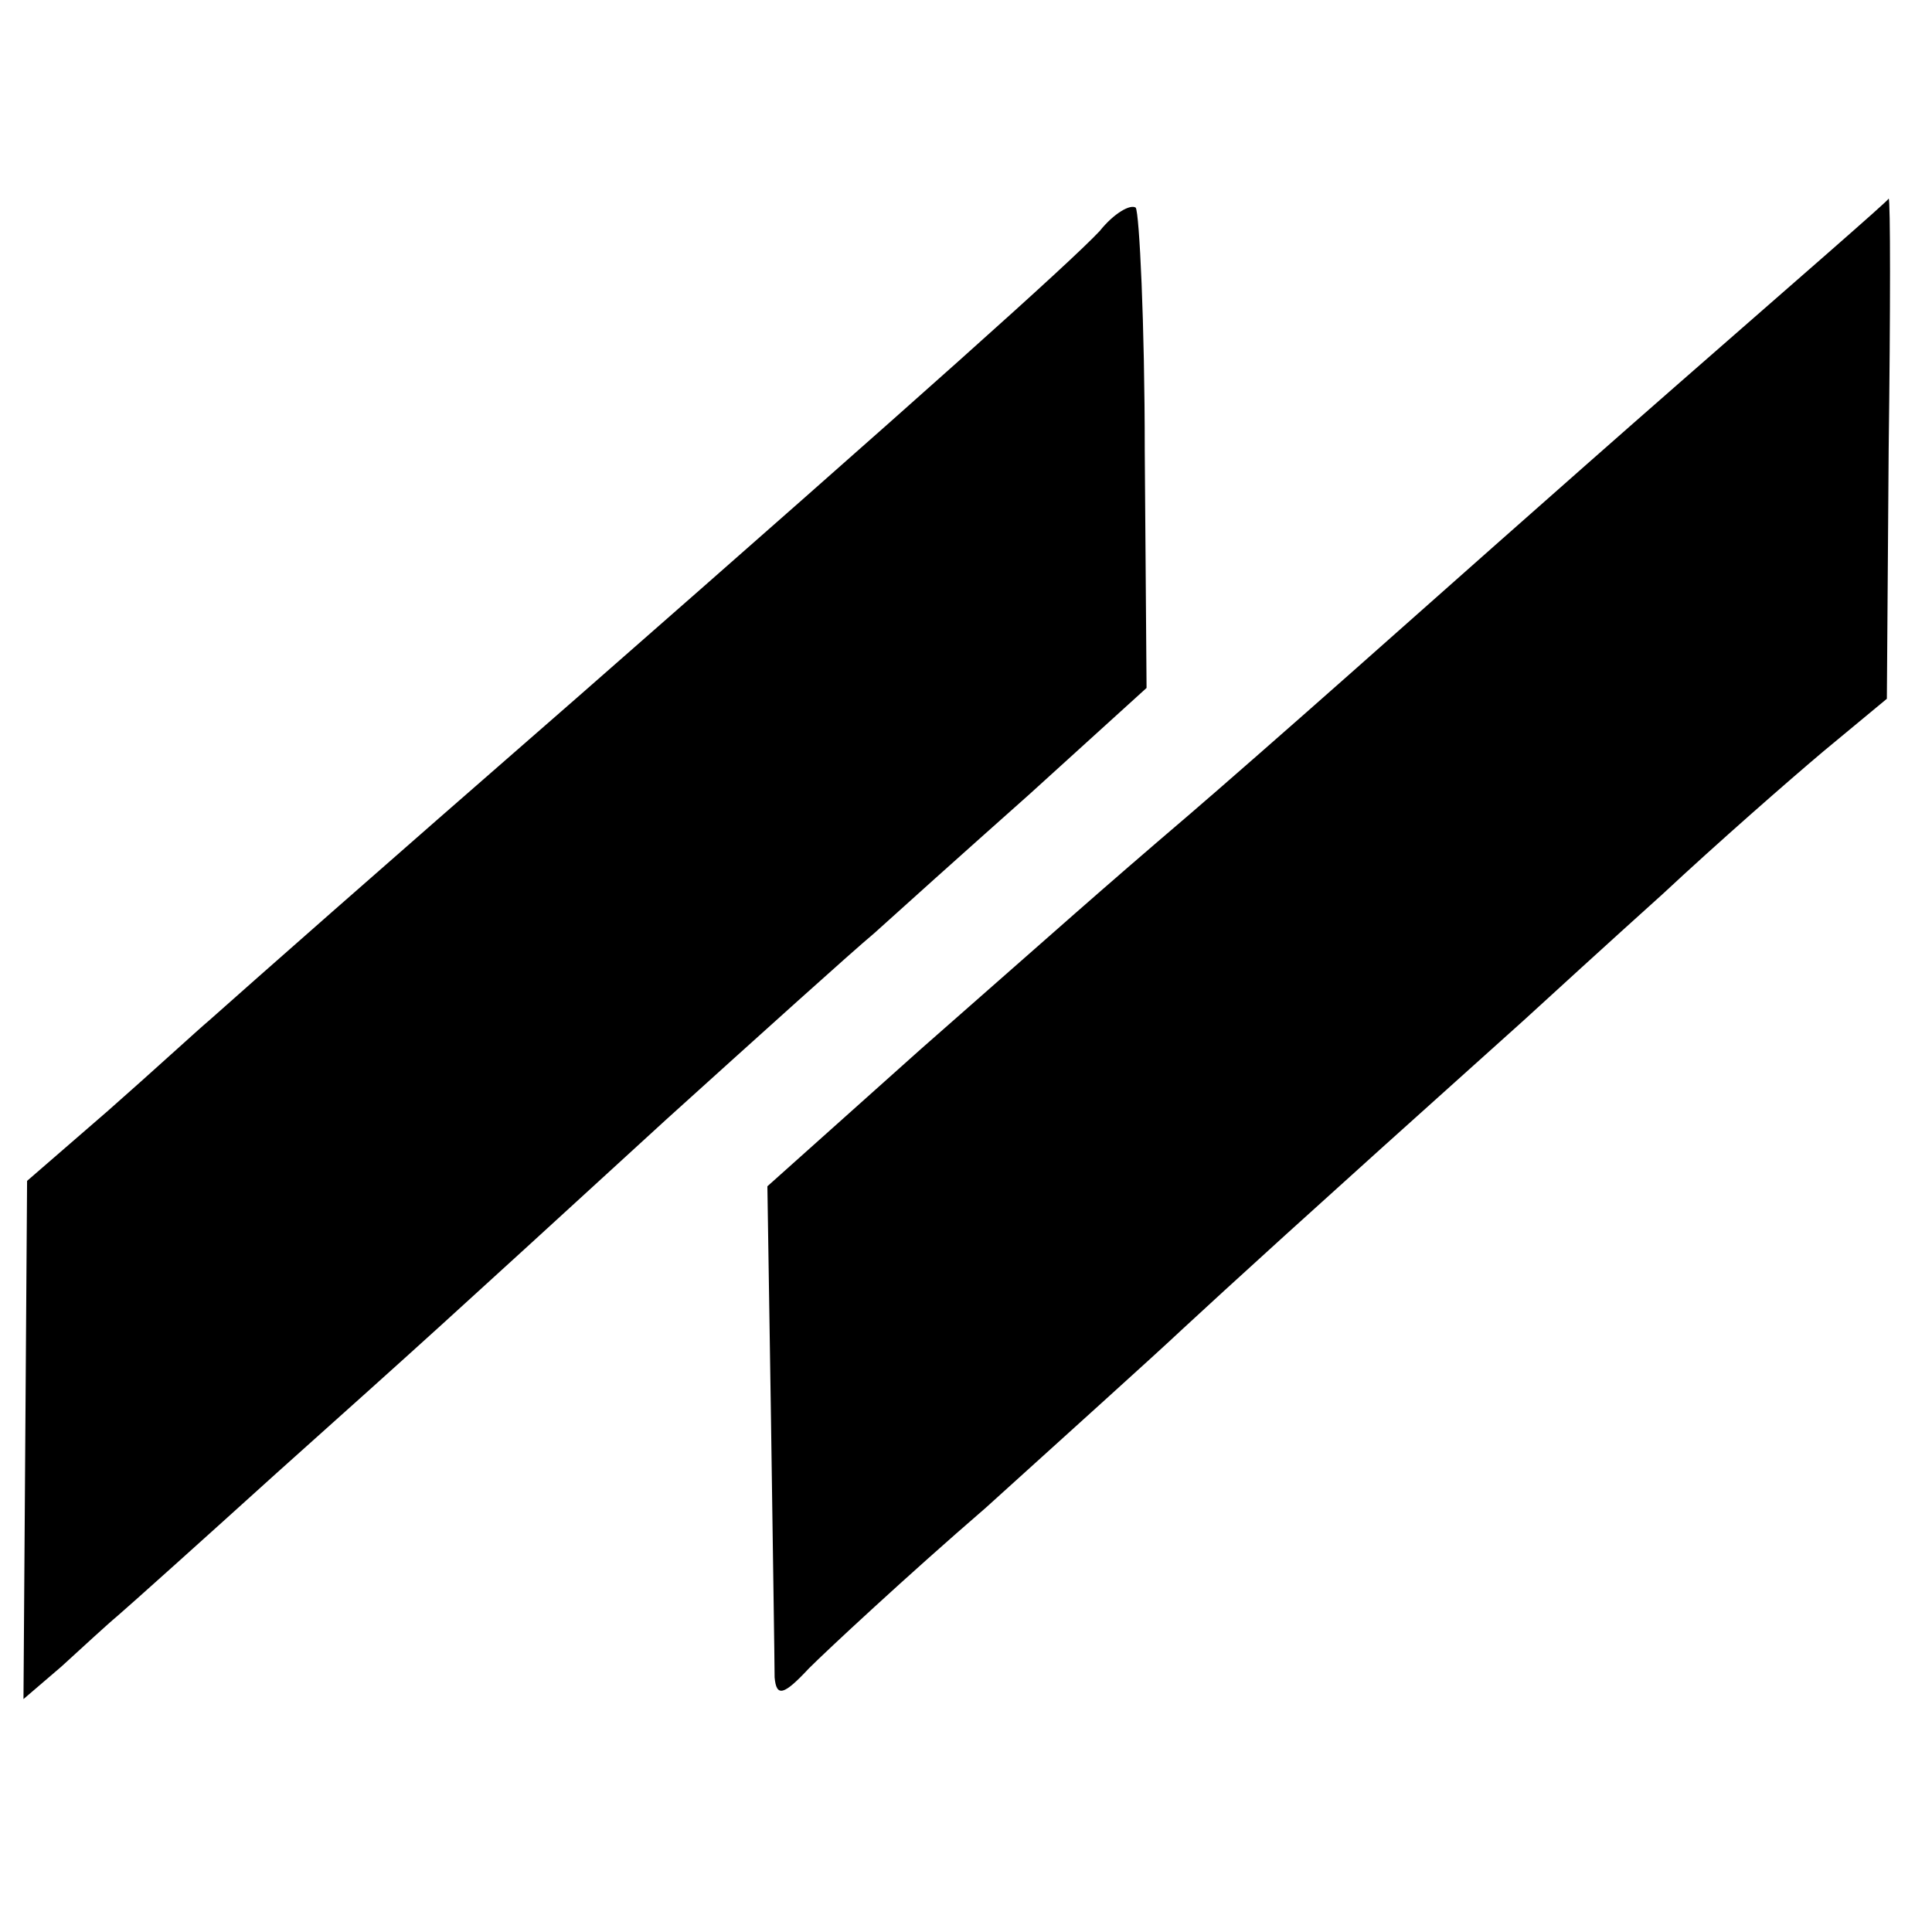
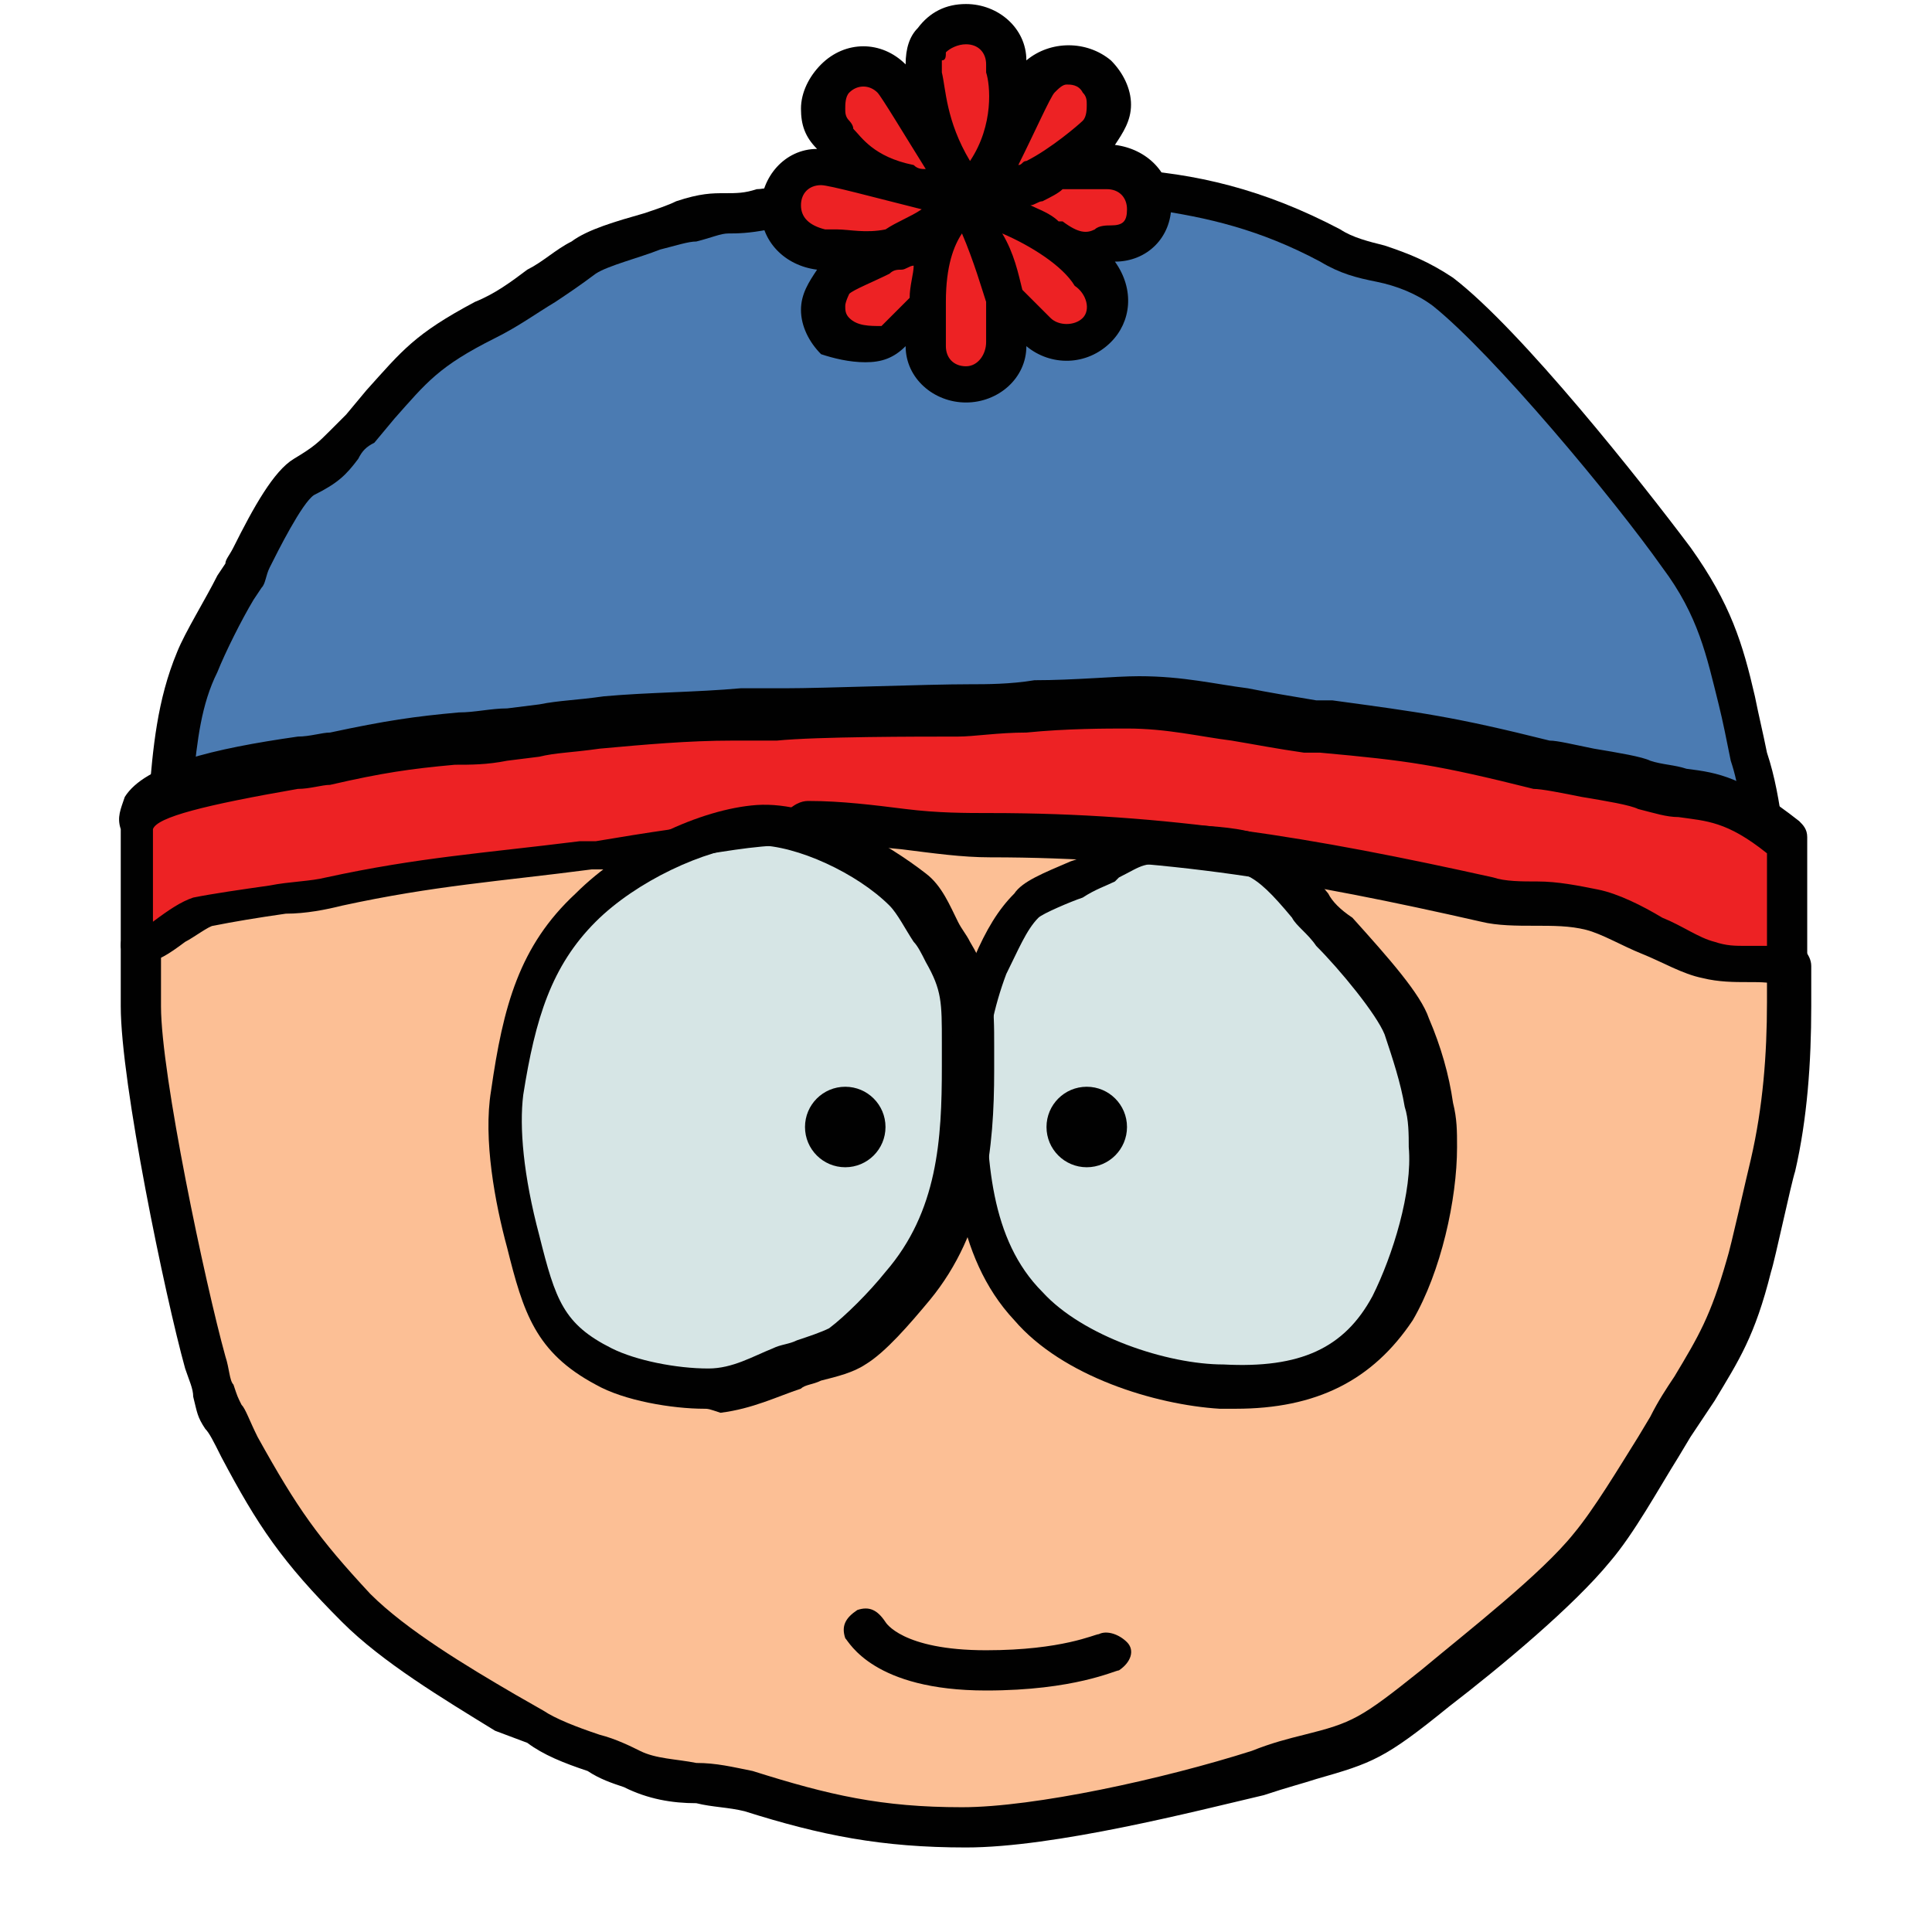
- <svg xmlns="http://www.w3.org/2000/svg" version="1.0" width="107pt" height="107pt" viewBox="0 0 107 107" preserveAspectRatio="xMidYMid meet">
-   <g transform="translate(0,107) scale(0.1,-0.1)" fill="#000000" stroke="none">
-     <path d="M609 942 c-17 -18 -95 -88 -289 -258 -117 -102 -177 -155 -204 -179 -6 -5 -31 -28 -56 -50 l-45 -39 -1 -144 -1 -143 21 18 c11 10 25 23 31 28 7 6 46 41 88 79 86 77 86 77 216 196 52 47 103 93 115 103 11 10 50 45 86 77 l65 59 -1 131 c0 71 -3 132 -5 135 -3 2 -12 -3 -20 -13z" />
-     <path d="M929 857 c-64 -56 -145 -128 -180 -159 -35 -31 -75 -66 -89 -78 -55 -47 -68 -59 -150 -131 l-85 -76 2 -129 c1 -71 2 -135 2 -143 1 -11 5 -10 19 5 10 10 54 51 98 89 43 39 92 83 109 99 26 24 63 58 189 171 12 11 47 43 77 70 30 28 70 63 89 79 l35 29 1 138 c1 77 1 139 0 139 0 -1 -53 -47 -117 -103z" />
+ <svg xmlns="http://www.w3.org/2000/svg" version="1.1" id="Layer_1" x="0px" y="0px" viewBox="0 0 48 48" style="enable-background:new 0 0 48 48;" xml:space="preserve">
+   <style type="text/css">
+ 	.st0{fill:#FCBF95;}
+ 	.st1{fill:#D6E5E5;}
+ 	.st2{fill:#4B7BB2;}
+ 	.st3{fill:#ED2224;}
+ 	.st4{fill:#010101;}
+ </style>
+   <g>
+     <path class="st0" d="M42.5,23.8c-0.9-0.3-2-1-2.9-1.3c-0.8-0.2-1.8-0.1-2.6-0.3c-4.5-1-8-1.6-12.4-1.6c-1.5,0-3.5-0.4-5-0.3   c-1.5,0.1-3.1,0.5-4.6,0.6c-2.5,0.3-4.2,0.5-6.6,0.9c-0.9,0.2-2.4,0.3-3.3,0.6c-0.4,0.1-1.3,0.9-1.7,1V25c0,1.9,1.2,7.2,1.6,8.8   c0.4,1.6,0.1,0.7,0.9,2.2c1,1.8,1.5,2.6,2.9,4c1.1,1.1,3.1,2.2,4.4,3c0.6,0.4,1.8,0.7,2.4,1c0.9,0.4,2,0.2,2.9,0.5   c1.9,0.6,3.3,0.9,5.4,0.9c2,0,5.5-0.8,7.3-1.4c2.5-0.7,2.4-0.4,4.4-2c1.1-0.9,3-2.4,3.9-3.5c0.7-0.8,1.4-2.1,1.9-3c1-1.7,1.5-2,2-4   c0.1-0.3,0.5-2.2,0.6-2.5c0.3-1.3,0.4-2.6,0.4-4v-1C43.8,23.7,43.2,24,42.5,23.8z" />
+     <path class="st1" d="M24,26.6c0,2.1-0.3,3.9-1.5,5.3c-0.4,0.5-1,1.2-1.5,1.6c-0.4,0.2-1.1,0.4-1.5,0.5c-0.6,0.2-1.2,0.5-1.8,0.5   c-0.9,0-2-0.2-2.7-0.5c-1.3-0.7-1.6-1.5-2-3.1c-0.2-1-0.6-2.6-0.4-3.7c0.3-1.9,0.7-3.4,1.9-4.6c1.1-1,2.9-2,4.2-2.1   c1.2-0.1,2.9,0.8,3.8,1.5c0.4,0.4,0.7,1,1,1.6C24.1,24.6,24,25.1,24,26.6z" />
+     <path class="st1" d="M24,26.8c0,2.2,0.1,4.2,1.5,5.7c1.1,1.2,3.2,1.9,4.8,2c1.9,0.1,3.3-0.4,4.2-2c0.6-1,1-2.7,1-4   c0-0.3,0-0.7-0.1-1.1c-0.1-0.7-0.3-1.3-0.5-1.9c-0.3-0.7-1.9-2.4-2.4-3c-1.2-1.4-1.5-1.4-3.2-1.5c-1-0.1-1,0-1.8,0.5   c-0.4,0.2-1.7,0.7-2,1c-0.4,0.4-0.7,1-0.9,1.5C24.2,24.8,24,25.8,24,26.8z" />
+     <path class="st2" d="M24,19.1c6.4,0,13.1,1.1,19.9,3.2c-0.1-1.2-0.2-2.3-0.5-3.4c-0.5-2.1-0.5-3.3-1.8-5c-1.3-1.8-4.3-5.4-5.8-6.6   C35,6.6,34,6.6,33,6.1c-3-1.6-5.4-1.5-9-1.5c-1.7,0-3.4,0.2-5,0.6c-0.9,0.2-1,0-1.9,0.3c-0.6,0.2-2,0.6-2.6,0.9   c-1,0.6-1.5,1.1-2.4,1.5c-1.8,0.9-1.9,1.2-3.2,2.6c-0.6,0.7-0.6,0.8-1.4,1.2c-0.6,0.3-1.3,2-1.5,2.5c-0.3,0.6-0.9,1.5-1.1,2.2   c-0.7,1.6-0.6,3.3-0.7,5C10.2,20,17.2,19.1,24,19.1z" />
+     <path class="st3" d="M22.9,7.6l0.1,1c0,0.5,0.5,0.9,1,0.9s1-0.4,1-0.9l0.1-1l0.8,0.7c0.4,0.3,1,0.3,1.4,0c0.4-0.3,0.3-0.9,0-1.4   l-0.5-0.7l0.9-0.1c0.5,0,1-0.5,1-1c0-0.5-0.4-1-1-1l-1-0.1l0.7-0.8c0.2-0.2,0.3-0.4,0.3-0.6c0-0.3-0.1-0.5-0.3-0.7   c-0.4-0.4-1-0.4-1.4,0l-0.8,0.7l-0.1-1c0-0.5-0.5-0.9-1-0.9c-0.3,0-0.6,0.1-0.8,0.4C23,1.1,23,1.3,23,1.5l0,1.1l-0.9-0.7   c-0.4-0.4-1-0.4-1.4,0c-0.2,0.2-0.3,0.4-0.3,0.7c0,0.2,0.1,0.5,0.3,0.6L21.4,4l-1,0.1c-0.5,0-1,0.5-1,1c0,0.5,0.4,1,1,1l1,0.1   l-0.7,0.8c-0.2,0.2-0.3,0.4-0.3,0.6c0,0.3,0.1,0.5,0.3,0.7c0.4,0.4,1,0.4,1.4,0L22.9,7.6z" />
+     <path class="st3" d="M24.7,20.7c4.3,0,7.9,0.6,12.4,1.6c0.8,0.2,1.8,0.1,2.6,0.3c0.9,0.2,2,1,2.9,1.3c0.7,0.2,1.3,0,2,0.2v-1.7   v-1.4c-1.8-1.3-2.2-1-3.5-1.3c-0.4-0.1-2.1-0.4-2.6-0.5c-2.5-0.6-3.2-0.7-5.7-1c-1.7-0.2-2.8-0.5-4.4-0.6c-0.9,0-3.3,0.1-4.2,0.1   c-1,0-3.5,0-4.5,0.1c-1.5,0.1-3,0.1-4.5,0.2c-1,0.1-1.3,0.2-2.4,0.3c-2,0.2-2.6,0.3-4.4,0.6c-1.4,0.3-5.2,0.7-4.8,1.9l0,3   c0.4-0.1,1.3-0.9,1.7-1c0.9-0.2,2.3-0.4,3.3-0.6c2.4-0.5,4.1-0.7,6.6-0.9c1.5-0.2,3.1-0.5,4.6-0.6C21.2,20.3,23.2,20.7,24.7,20.7z" />
+   </g>
+   <g>
+     <path class="st4" d="M24,45.9c-2.1,0-3.6-0.3-5.5-0.9c-0.4-0.1-0.8-0.1-1.2-0.2c-0.6,0-1.2-0.1-1.8-0.4c-0.3-0.1-0.6-0.2-0.9-0.4   c-0.6-0.2-1.1-0.4-1.5-0.7L12.3,43c-1.3-0.8-2.8-1.7-3.8-2.7c-1.5-1.5-2.1-2.4-3-4.1c-0.2-0.4-0.3-0.6-0.4-0.7   c-0.2-0.3-0.2-0.4-0.3-0.8c0-0.2-0.1-0.4-0.2-0.7C4.1,32.2,3,26.9,3,25v-1.5C3,23.2,3.2,23,3.5,23S4,23.2,4,23.5V25   c0,1.7,1.1,6.9,1.6,8.7c0.1,0.3,0.1,0.6,0.2,0.7c0.1,0.3,0.1,0.3,0.2,0.5c0.1,0.1,0.2,0.4,0.4,0.8c1,1.8,1.5,2.5,2.8,3.9   c0.9,0.9,2.4,1.8,3.6,2.5l0.7,0.4c0.3,0.2,0.8,0.4,1.4,0.6c0.4,0.1,0.8,0.3,1,0.4c0.4,0.2,0.9,0.2,1.4,0.3c0.5,0,0.9,0.1,1.4,0.2   c1.9,0.6,3.2,0.9,5.2,0.9c1.8,0,5-0.7,7.2-1.4c0.5-0.2,0.9-0.3,1.3-0.4c1.2-0.3,1.4-0.4,2.9-1.6c1.2-1,3-2.4,3.8-3.4   c0.5-0.6,1.1-1.6,1.6-2.4l0.3-0.5c0.2-0.4,0.4-0.7,0.6-1c0.6-1,0.9-1.5,1.3-2.9c0.1-0.3,0.5-2.1,0.6-2.5c0.3-1.3,0.4-2.6,0.4-3.9   v-1c0-0.3,0.2-0.5,0.5-0.5S45,23.7,45,24v1c0,1.4-0.1,2.8-0.4,4.1c-0.1,0.3-0.5,2.2-0.6,2.5c-0.4,1.6-0.8,2.2-1.4,3.2   c-0.2,0.3-0.4,0.6-0.6,0.9l-0.3,0.5c-0.5,0.8-1.1,1.9-1.7,2.6c-0.9,1.1-2.7,2.6-4,3.6c-1.6,1.3-1.9,1.4-3.3,1.8   c-0.3,0.1-0.7,0.2-1.3,0.4C29.7,45,26.2,45.9,24,45.9z" />
+     <path class="st4" d="M17.5,35c-0.8,0-2-0.2-2.7-0.6c-1.5-0.8-1.8-1.8-2.2-3.4c-0.3-1.1-0.6-2.7-0.4-3.9c0.3-2.1,0.7-3.6,2.1-4.9   c1.2-1.2,3.1-2.1,4.5-2.2c1.5-0.1,3.3,1,4.2,1.7c0.4,0.3,0.6,0.8,0.8,1.2c0.1,0.2,0.2,0.3,0.3,0.5c0.6,1,0.6,1.6,0.6,2.6   c0,0.2,0,0.4,0,0.6l0,0c0,1.9-0.2,4-1.6,5.7c-0.5,0.6-1.1,1.3-1.6,1.6c-0.3,0.2-0.7,0.3-1.1,0.4c-0.2,0.1-0.4,0.1-0.5,0.2   c-0.6,0.2-1.2,0.5-2,0.6C17.6,35,17.6,35,17.5,35z M18.8,21c0,0-0.1,0-0.1,0c-1.2,0.1-2.9,0.9-3.9,1.9c-1.1,1.1-1.5,2.4-1.8,4.3   c-0.1,0.8,0,2,0.4,3.5c0.4,1.6,0.6,2.2,1.8,2.8c0.6,0.3,1.6,0.5,2.4,0.5c0.6,0,1.1-0.3,1.6-0.5c0.2-0.1,0.4-0.1,0.6-0.2   c0.3-0.1,0.6-0.2,0.8-0.3c0.4-0.3,1-0.9,1.4-1.4c1.3-1.5,1.4-3.3,1.4-5.1l0,0c0-0.2,0-0.4,0-0.6c0-1,0-1.3-0.4-2   c-0.1-0.2-0.2-0.4-0.3-0.5c-0.2-0.3-0.4-0.7-0.6-0.9C21.3,21.7,19.8,21,18.8,21z" />
+     <path class="st4" d="M30.7,35c-0.1,0-0.2,0-0.4,0c-1.6-0.1-3.9-0.8-5.1-2.2c-1.5-1.6-1.6-4-1.6-6l0,0c0-1.1,0.2-2.1,0.6-3   c0.3-0.7,0.6-1.2,1-1.6c0.2-0.3,0.7-0.5,1.4-0.8c0.3-0.1,0.6-0.2,0.7-0.3l0.1-0.1c0.8-0.5,0.9-0.5,2-0.5l0.3,0   c1.6,0.1,2.1,0.2,3.3,1.7c0.1,0.2,0.3,0.4,0.6,0.6c0.9,1,1.7,1.9,1.9,2.5c0.3,0.7,0.5,1.4,0.6,2.1c0.1,0.4,0.1,0.7,0.1,1.1   c0,1.3-0.4,3.1-1.1,4.3C34.1,34.3,32.7,35,30.7,35z M24.5,26.8c0,2,0.1,4,1.4,5.3c1,1.1,3.1,1.8,4.5,1.8c1.9,0.1,3-0.4,3.7-1.7   c0.5-1,1-2.6,0.9-3.7c0-0.3,0-0.7-0.1-1c-0.1-0.6-0.3-1.2-0.5-1.8c-0.2-0.5-1.1-1.6-1.7-2.2c-0.2-0.3-0.5-0.5-0.6-0.7   c-1-1.2-1.2-1.2-2.6-1.3l-0.3,0c-0.8-0.1-0.8,0-1.4,0.3l-0.1,0.1c-0.2,0.1-0.5,0.2-0.8,0.4c-0.3,0.1-1,0.4-1.1,0.5   c-0.3,0.3-0.5,0.8-0.8,1.4C24.7,25,24.5,25.9,24.5,26.8L24.5,26.8z" />
+     <circle class="st4" cx="21" cy="28" r="1" />
+     <circle class="st4" cx="27" cy="28" r="1" />
+     <path class="st4" d="M28.6,5.1c0,0,0,0.1,0,0.1c1.4,0.2,2.7,0.5,4.2,1.3c0.5,0.3,0.9,0.4,1.4,0.5c0.5,0.1,1,0.3,1.4,0.6   c1.5,1.2,4.5,4.8,5.7,6.5c0.9,1.2,1.1,2.2,1.4,3.4c0.1,0.4,0.2,0.9,0.3,1.4c0.1,0.3,0.2,0.7,0.2,1c0.3,0.1,0.7,0.4,1.1,0.7   c-0.1-0.7-0.2-1.3-0.4-1.9c-0.1-0.5-0.2-0.9-0.3-1.4C43.3,16,43,15,42,13.6c-1.2-1.6-4.2-5.4-5.9-6.7c-0.6-0.4-1.1-0.6-1.7-0.8   C34,6,33.6,5.9,33.3,5.7c-1.9-1-3.6-1.4-5.4-1.5C28.3,4.3,28.6,4.6,28.6,5.1z" />
+     <path class="st4" d="M4.8,19.4c0.1-1,0.2-1.9,0.6-2.7c0.2-0.5,0.6-1.3,0.9-1.8l0.2-0.3c0.1-0.1,0.1-0.3,0.2-0.5   c0.2-0.4,0.8-1.6,1.1-1.8c0.6-0.3,0.8-0.5,1.1-0.9C9,11.2,9.1,11.1,9.3,11l0.5-0.6c0.8-0.9,1.1-1.3,2.5-2c0.6-0.3,1-0.6,1.5-0.9   c0.3-0.2,0.6-0.4,1-0.7c0.3-0.2,1.1-0.4,1.6-0.6C16.8,6.1,17.1,6,17.3,6c0.4-0.1,0.6-0.2,0.8-0.2c0.2,0,0.5,0,1-0.1   c0.1,0,0.3-0.1,0.4-0.1c-0.1-0.1-0.2-0.3-0.2-0.5c0-0.2,0.1-0.4,0.2-0.5c-0.2,0-0.5,0.1-0.7,0.1c-0.3,0.1-0.5,0.1-0.8,0.1   c-0.3,0-0.6,0-1.2,0.2c-0.2,0.1-0.5,0.2-0.8,0.3c-0.7,0.2-1.4,0.4-1.8,0.7c-0.4,0.2-0.7,0.5-1.1,0.7c-0.4,0.3-0.8,0.6-1.3,0.8   C10.3,8.3,10,8.7,9.1,9.7l-0.5,0.6c-0.2,0.2-0.3,0.3-0.4,0.4c-0.3,0.3-0.4,0.4-0.9,0.7c-0.5,0.3-1,1.2-1.5,2.2   c-0.1,0.2-0.2,0.3-0.2,0.4l-0.2,0.3c-0.3,0.6-0.8,1.4-1,1.9c-0.5,1.2-0.6,2.4-0.7,3.6C4,19.7,4.4,19.5,4.8,19.4z" />
+     <path class="st4" d="M44.5,24.5c-0.1,0-0.1,0-0.2,0c-0.3-0.1-0.5-0.1-0.9-0.1c-0.3,0-0.7,0-1.1-0.1c-0.5-0.1-1-0.4-1.5-0.6   s-1-0.5-1.4-0.6c-0.4-0.1-0.8-0.1-1.3-0.1c-0.4,0-0.9,0-1.3-0.1c-4.4-1-7.9-1.6-12.2-1.6c-0.7,0-1.4-0.1-2.2-0.2   c-1-0.1-2-0.2-2.8-0.1c-0.9,0-1.8,0.2-2.6,0.3c-0.6,0.1-1.3,0.2-1.9,0.3l-0.4,0c-2.3,0.3-3.9,0.4-6.2,0.9c-0.4,0.1-0.9,0.2-1.4,0.2   c-0.7,0.1-1.3,0.2-1.8,0.3c-0.1,0-0.5,0.3-0.7,0.4c-0.4,0.3-0.7,0.5-1,0.5c-0.1,0-0.3,0-0.4-0.1C3.1,23.8,3,23.6,3,23.5l0-2.9   c-0.1-0.3,0-0.5,0.1-0.8c0.5-0.8,2.2-1.2,4.3-1.5c0.3,0,0.6-0.1,0.8-0.1c1.4-0.3,2.1-0.4,3.2-0.5c0.4,0,0.8-0.1,1.2-0.1l0.8-0.1   c0.5-0.1,0.9-0.1,1.6-0.2c1.1-0.1,2.3-0.1,3.4-0.2l1.1,0c1,0,3.5-0.1,4.6-0.1c0.4,0,1,0,1.6-0.1c1,0,2-0.1,2.6-0.1   c1.1,0,1.9,0.2,2.7,0.3c0.5,0.1,1.1,0.2,1.7,0.3l0.4,0c2.2,0.3,3,0.4,5.4,1c0.2,0,0.6,0.1,1.1,0.2c0.6,0.1,1.2,0.2,1.4,0.3   c0.3,0.1,0.6,0.1,0.9,0.2c0.8,0.1,1.4,0.2,2.8,1.3c0.1,0.1,0.2,0.2,0.2,0.4V24c0,0.2-0.1,0.3-0.2,0.4   C44.7,24.4,44.6,24.5,44.5,24.5z M20.1,19.9c0.8,0,1.6,0.1,2.4,0.2c0.8,0.1,1.5,0.1,2.1,0.1c4.4,0,8,0.6,12.5,1.6   c0.3,0.1,0.7,0.1,1.1,0.1c0.5,0,1,0.1,1.5,0.2c0.5,0.1,1.1,0.4,1.6,0.7c0.5,0.2,0.9,0.5,1.3,0.6c0.3,0.1,0.5,0.1,0.8,0.1   c0.2,0,0.3,0,0.5,0v-2.3c-1-0.8-1.5-0.8-2.2-0.9c-0.3,0-0.6-0.1-1-0.2c-0.2-0.1-0.8-0.2-1.4-0.3c-0.5-0.1-1-0.2-1.2-0.2   c-2.4-0.6-3.1-0.7-5.3-0.9l-0.4,0c-0.7-0.1-1.2-0.2-1.8-0.3c-0.8-0.1-1.6-0.3-2.6-0.3c-0.5,0-1.5,0-2.5,0.1c-0.7,0-1.3,0.1-1.7,0.1   c-1,0-3.5,0-4.5,0.1l-1.1,0c-1.1,0-2.2,0.1-3.3,0.2c-0.7,0.1-1.1,0.1-1.5,0.2l-0.8,0.1c-0.5,0.1-0.9,0.1-1.3,0.1   c-1.1,0.1-1.8,0.2-3.1,0.5c-0.2,0-0.5,0.1-0.8,0.1c-2.3,0.4-3.5,0.7-3.6,1c0,0.1,0,0.1,0,0.2l0,2.1c0,0,0,0,0,0   c0.4-0.3,0.7-0.5,1-0.6c0.5-0.1,1.2-0.2,1.9-0.3c0.5-0.1,1-0.1,1.4-0.2c2.3-0.5,3.9-0.6,6.3-0.9l0.4,0c0.6-0.1,1.2-0.2,1.9-0.3   c0.9-0.1,1.8-0.3,2.8-0.4C19.8,19.9,20,19.9,20.1,19.9z" />
+     <path class="st4" d="M24.5,42c-2.8,0-3.4-1.2-3.5-1.3c-0.1-0.3,0-0.5,0.3-0.7c0.3-0.1,0.5,0,0.7,0.3l0,0c0,0,0.4,0.7,2.5,0.7   c1.9,0,2.7-0.4,2.8-0.4c0.2-0.1,0.5,0,0.7,0.2s0.1,0.5-0.2,0.7C27.7,41.5,26.7,42,24.5,42z" />
+     <path class="st4" d="M29.1,5.1c0-0.8-0.6-1.4-1.4-1.5c0.2-0.3,0.4-0.6,0.4-1c0-0.4-0.2-0.8-0.5-1.1C27,1,26.1,1,25.5,1.5   c0-0.8-0.7-1.4-1.5-1.4c-0.5,0-0.9,0.2-1.2,0.6c-0.2,0.2-0.3,0.5-0.3,0.9C21.9,1,21,1,20.4,1.6c-0.3,0.3-0.5,0.7-0.5,1.1   c0,0.4,0.1,0.7,0.4,1c-0.8,0-1.4,0.7-1.4,1.5c0,0.8,0.6,1.4,1.4,1.5c-0.2,0.3-0.4,0.6-0.4,1c0,0.4,0.2,0.8,0.5,1.1   C20.7,8.9,21.1,9,21.5,9c0.4,0,0.7-0.1,1-0.4c0,0.8,0.7,1.4,1.5,1.4c0.8,0,1.5-0.6,1.5-1.4c0.6,0.5,1.5,0.5,2.1-0.1   c0.5-0.5,0.6-1.3,0.1-2c0,0,0,0,0,0C28.5,6.5,29.1,5.9,29.1,5.1z M26.5,2.1c0.1,0,0.3,0,0.4,0.2c0.1,0.1,0.1,0.2,0.1,0.3   S27,2.9,26.9,3c-0.1,0.1-0.8,0.7-1.4,1c-0.1,0-0.1,0.1-0.2,0.1c0,0,0,0,0,0c0.4-0.8,0.8-1.7,0.9-1.8C26.3,2.2,26.4,2.1,26.5,2.1z    M23.5,1.3c0.1-0.1,0.3-0.2,0.5-0.2c0.3,0,0.5,0.2,0.5,0.5c0,0,0,0.1,0,0.2c0.1,0.3,0.2,1.3-0.4,2.2c-0.6-1-0.6-1.8-0.7-2.2   c0-0.1,0-0.2,0-0.3C23.5,1.5,23.5,1.4,23.5,1.3z M21.1,2.3c0.2-0.2,0.5-0.2,0.7,0c0.1,0.1,0.7,1.1,1.2,1.9c-0.1,0-0.2,0-0.3-0.1   c-1-0.2-1.3-0.7-1.5-0.9C21.2,3.1,21.1,3,21.1,3c-0.1-0.1-0.1-0.2-0.1-0.3S21,2.4,21.1,2.3z M19.9,5.1c0-0.3,0.2-0.5,0.5-0.5   c0.2,0,1.3,0.3,2.5,0.6c-0.3,0.2-0.6,0.3-0.9,0.5c-0.5,0.1-0.9,0-1.2,0c-0.1,0-0.2,0-0.3,0C20.1,5.6,19.9,5.4,19.9,5.1z M21.1,7.9   c-0.1-0.1-0.1-0.2-0.1-0.3s0.1-0.3,0.1-0.3c0.1-0.1,0.6-0.3,1-0.5c0.1-0.1,0.2-0.1,0.3-0.1c0.1,0,0.2-0.1,0.3-0.1   c0,0.2-0.1,0.5-0.1,0.8l-0.7,0.7C21.6,8.1,21.3,8.1,21.1,7.9z M24,9.1c-0.3,0-0.5-0.2-0.5-0.5v-1c0,0,0-0.1,0-0.1   c0-0.9,0.2-1.4,0.4-1.7c0.3,0.7,0.5,1.4,0.6,1.7v1C24.5,8.8,24.3,9.1,24,9.1z M26.9,7.9c-0.2,0.2-0.6,0.2-0.8,0l-0.7-0.7   c-0.1-0.4-0.2-0.9-0.5-1.4c0.7,0.3,1.5,0.8,1.8,1.3C27,7.3,27.1,7.7,26.9,7.9z M27.6,5.6c-0.1,0-0.3,0-0.4,0.1   c-0.2,0.1-0.4,0.1-0.8-0.2c0,0,0,0-0.1,0c-0.2-0.2-0.5-0.3-0.7-0.4c0.1,0,0.2-0.1,0.3-0.1c0.2-0.1,0.4-0.2,0.5-0.3c0,0,0,0,0,0h1.1   c0.3,0,0.5,0.2,0.5,0.5S27.9,5.6,27.6,5.6z" />
  </g>
</svg>
